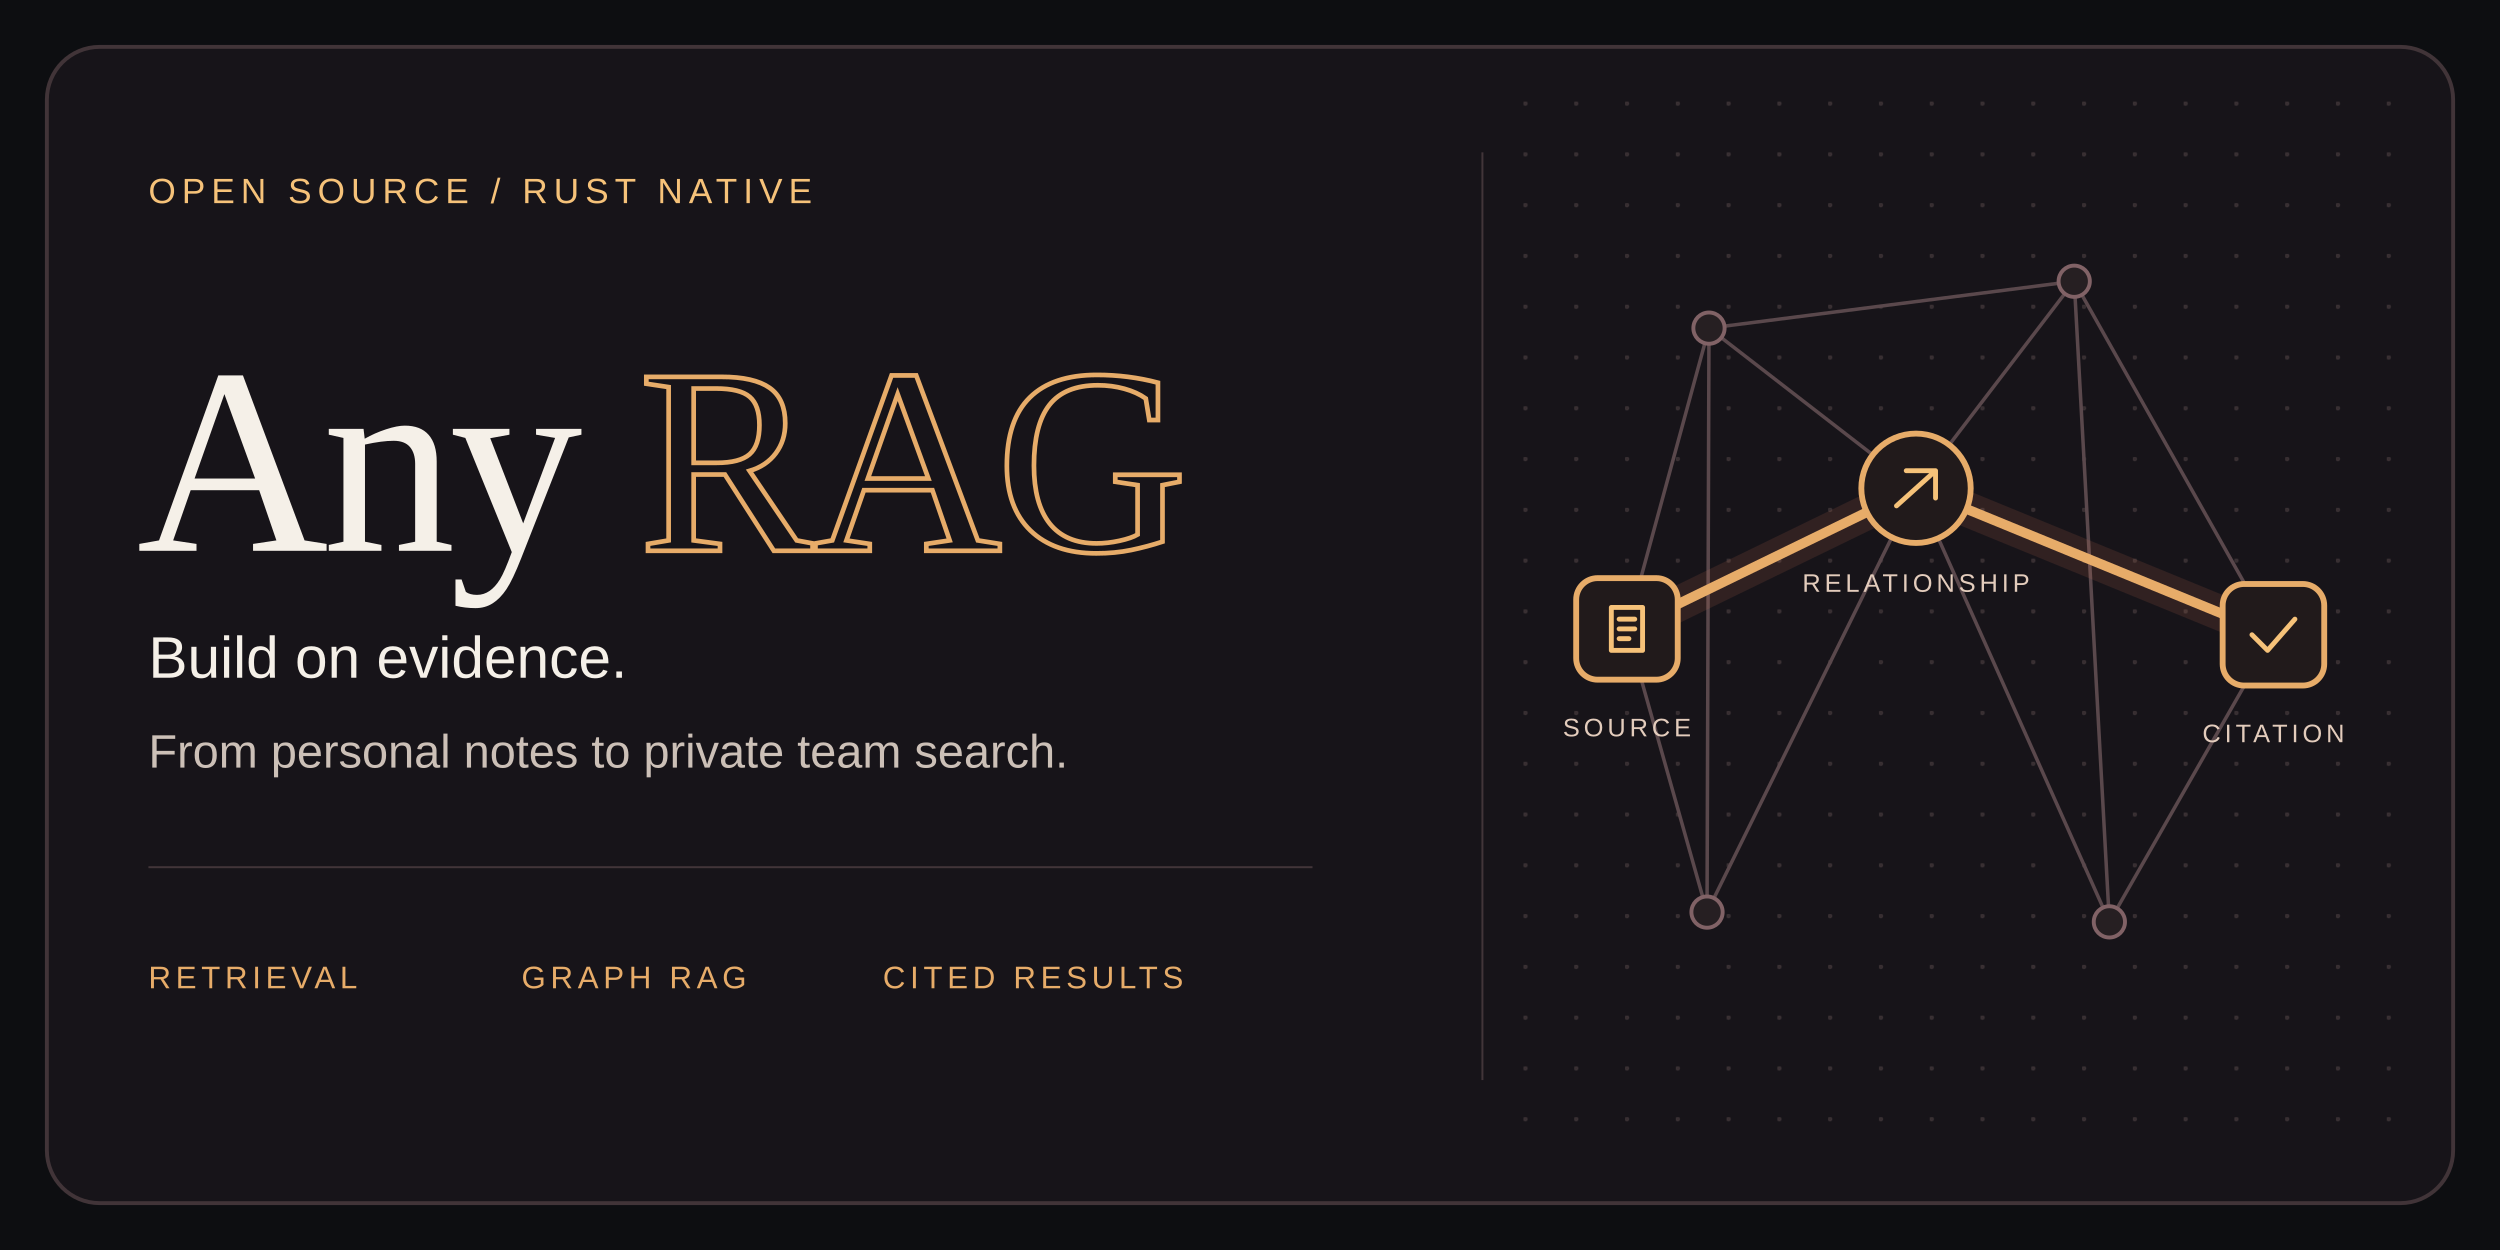
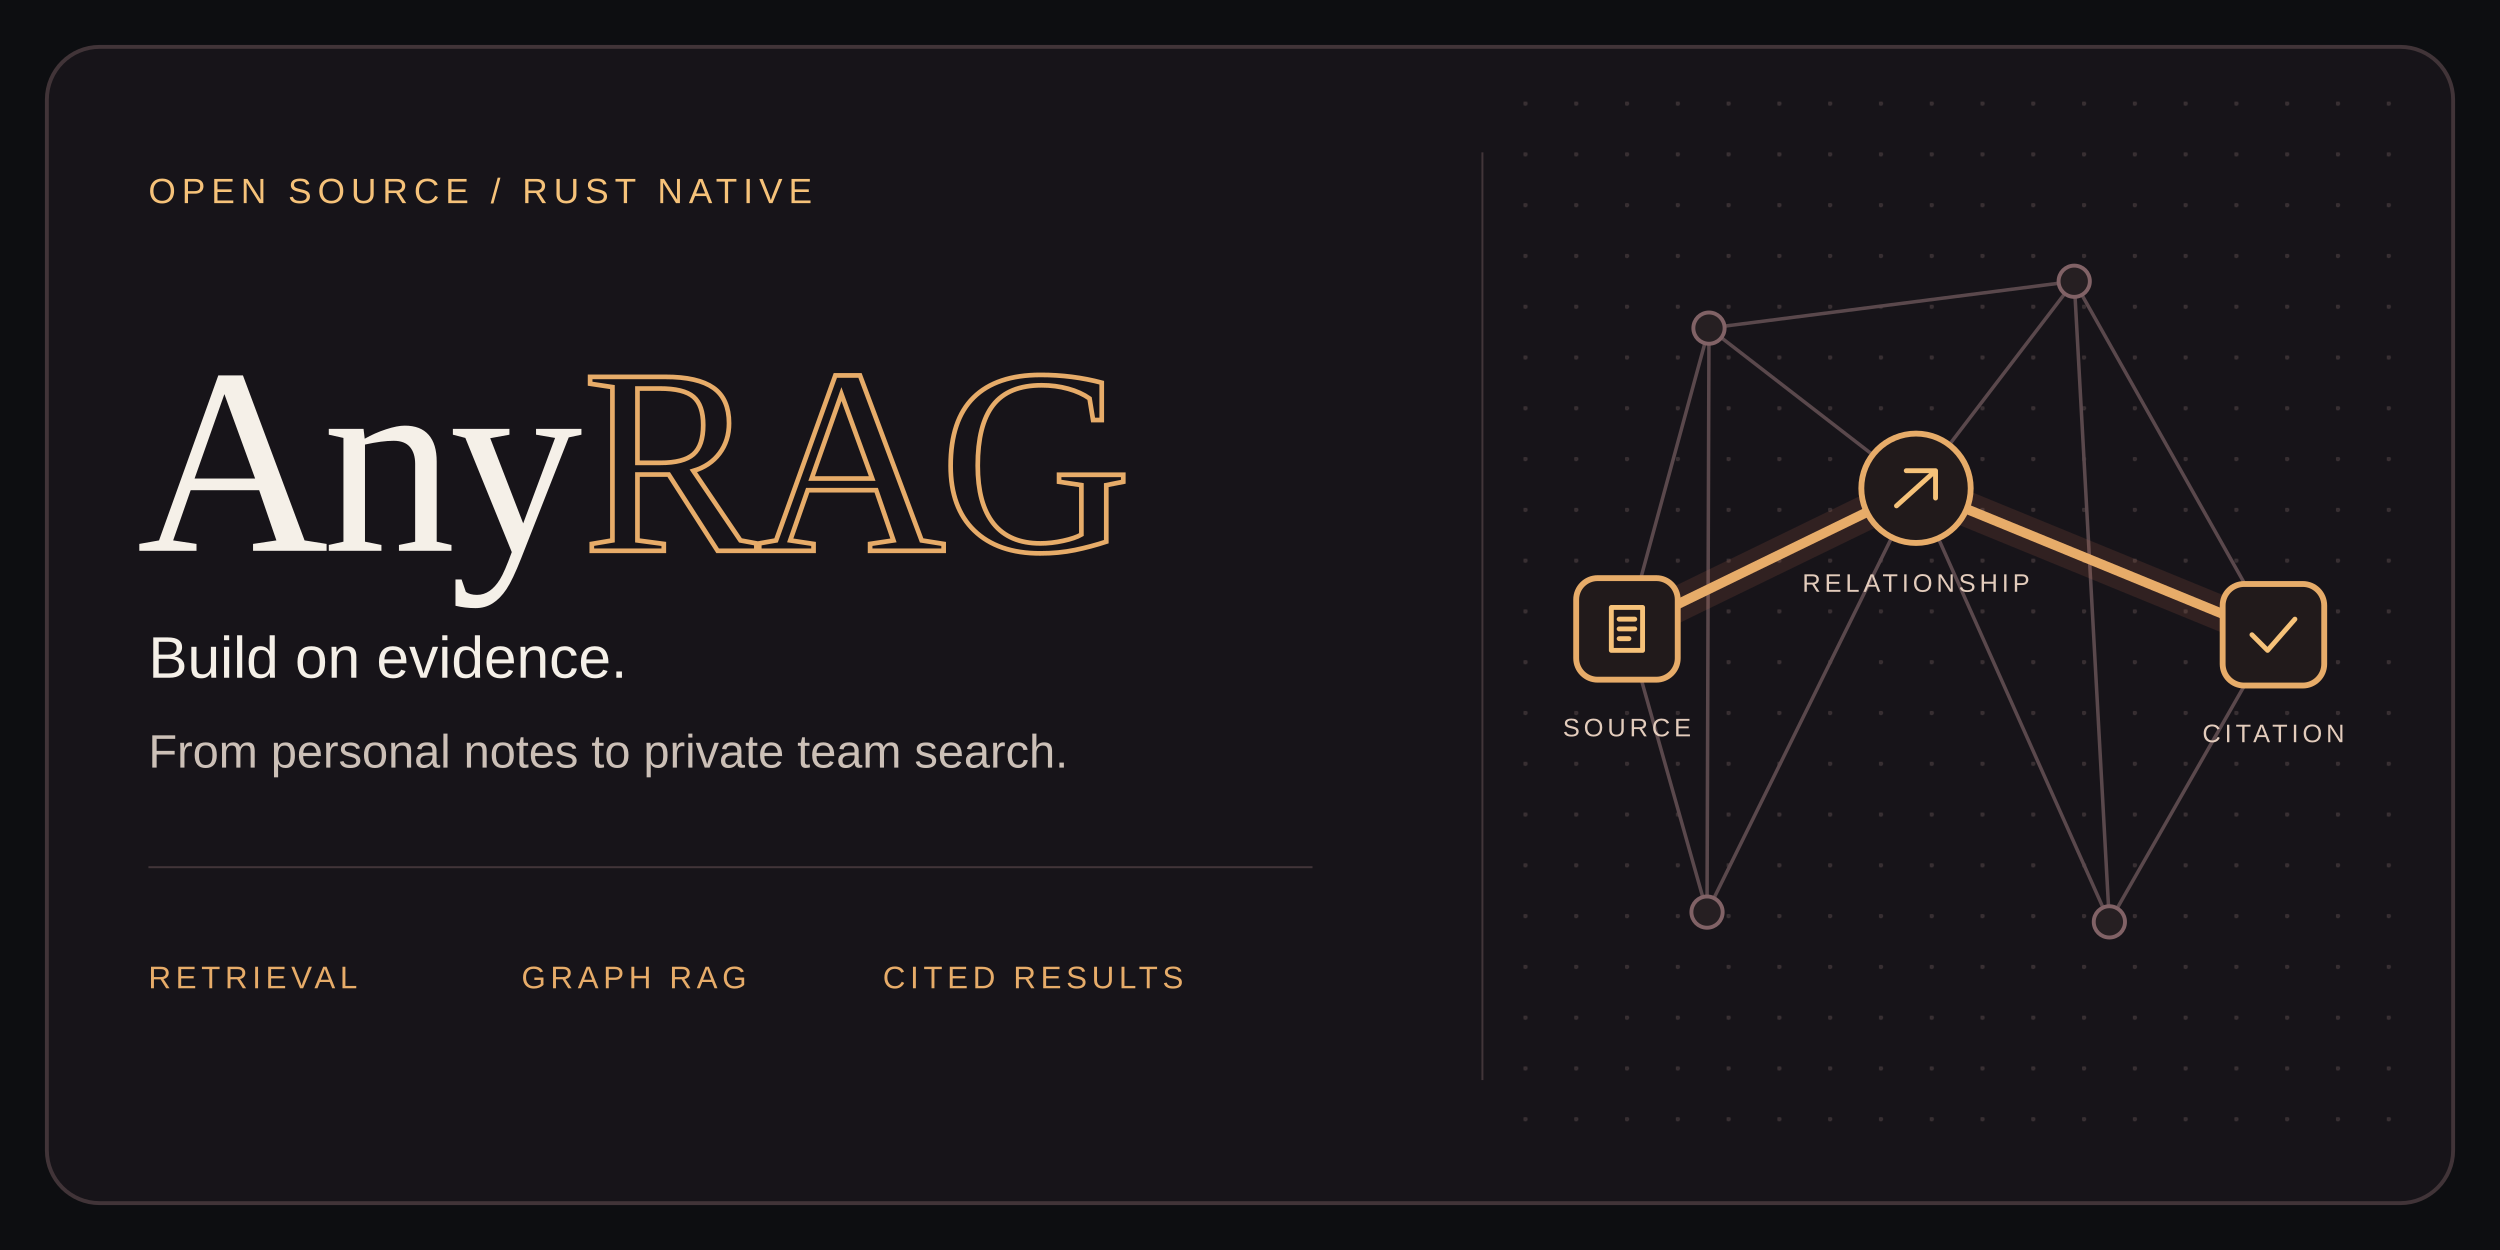
<svg xmlns="http://www.w3.org/2000/svg" width="1280" height="640" viewBox="0 0 1280 640" role="img" aria-labelledby="title desc">
  <defs>
    <pattern id="grid" width="26" height="26" patternUnits="userSpaceOnUse">
      <circle cx="1" cy="1" r="1.2" fill="#746261" opacity=".34" />
    </pattern>
  </defs>
  <rect width="1280" height="640" fill="#0d0e11" />
  <rect x="24" y="24" width="1232" height="592" rx="27" fill="#171419" stroke="#413438" stroke-width="2" />
  <rect x="759" y="46" width="474" height="548" rx="14" fill="url(#grid)" />
  <path d="M759 78V553" stroke="#423539" />
  <g font-family="Georgia,'Times New Roman',serif" font-weight="400" letter-spacing="-3">
-     <text x="70" y="282" font-size="136" fill="#f5f0e8">Any</text>
-     <text x="327" y="282" font-size="136" fill="none" stroke="#e7ac69" stroke-width="2.4">RAG</text>
+     <text x="70" y="282" font-size="136" fill="#f5f0e8">Any<tspan fill="none" stroke="#e7ac69" stroke-width="2.4">RAG</tspan>
+     </text>
  </g>
  <g font-family="Arial,Helvetica,sans-serif">
    <text x="76" y="104" font-size="18" letter-spacing="3.1" fill="#f6c279">OPEN SOURCE / RUST NATIVE</text>
    <text x="76" y="347" font-size="30" fill="#f5f0e8">Build on evidence.</text>
    <text x="76" y="393" font-size="24" fill="#ccc0b7">From personal notes to private team search.</text>
    <path d="M76 444H672" stroke="#423539" />
    <text x="76" y="506" font-size="16" letter-spacing="2.4" fill="#e7ac69">RETRIEVAL</text>
    <text x="267" y="506" font-size="16" letter-spacing="2.4" fill="#e7ac69">GRAPH RAG</text>
    <text x="452" y="506" font-size="16" letter-spacing="2.4" fill="#e7ac69">CITED RESULTS</text>
  </g>
  <g fill="none" stroke="#5a484c" stroke-width="1.8">
    <path d="M833 322L875 168L981 250L1062 144L1164 325L1080 472L981 250L874 467Z" />
    <path d="M875 168L874 467M1062 144L1080 472M875 168L1062 144" />
  </g>
  <path d="M833 322L981 250L1164 325" fill="none" stroke="#d47253" stroke-width="18" opacity=".14" />
  <path d="M833 322L981 250L1164 325" fill="none" stroke="#e7ac69" stroke-width="5" stroke-linecap="round" />
  <g fill="#261f22" stroke="#816266" stroke-width="2">
    <circle cx="875" cy="168" r="8" />
    <circle cx="1062" cy="144" r="8" />
    <circle cx="874" cy="467" r="8" />
    <circle cx="1080" cy="472" r="8" />
  </g>
  <g fill="#211a1b" stroke="#e7ac69" stroke-width="3">
    <rect x="807" y="296" width="52" height="52" rx="11" />
    <circle cx="981" cy="250" r="28" />
    <rect x="1138" y="299" width="52" height="52" rx="11" />
  </g>
  <g fill="none" stroke="#f6c279" stroke-width="2.5" stroke-linecap="round" stroke-linejoin="round">
    <path d="M825 311h16v22h-16zM829 317h8m-8 5h8m-8 5h5" />
    <path d="M971 259l20-18m-15 0h15v14" />
    <path d="M1153 325l8 8 14-16" />
  </g>
  <g font-family="Arial,Helvetica,sans-serif" font-size="13" letter-spacing="2" fill="#e3ccbc" text-anchor="middle">
    <text x="833" y="377">SOURCE</text>
    <text x="981" y="303">RELATIONSHIP</text>
    <text x="1164" y="380">CITATION</text>
  </g>
</svg>
